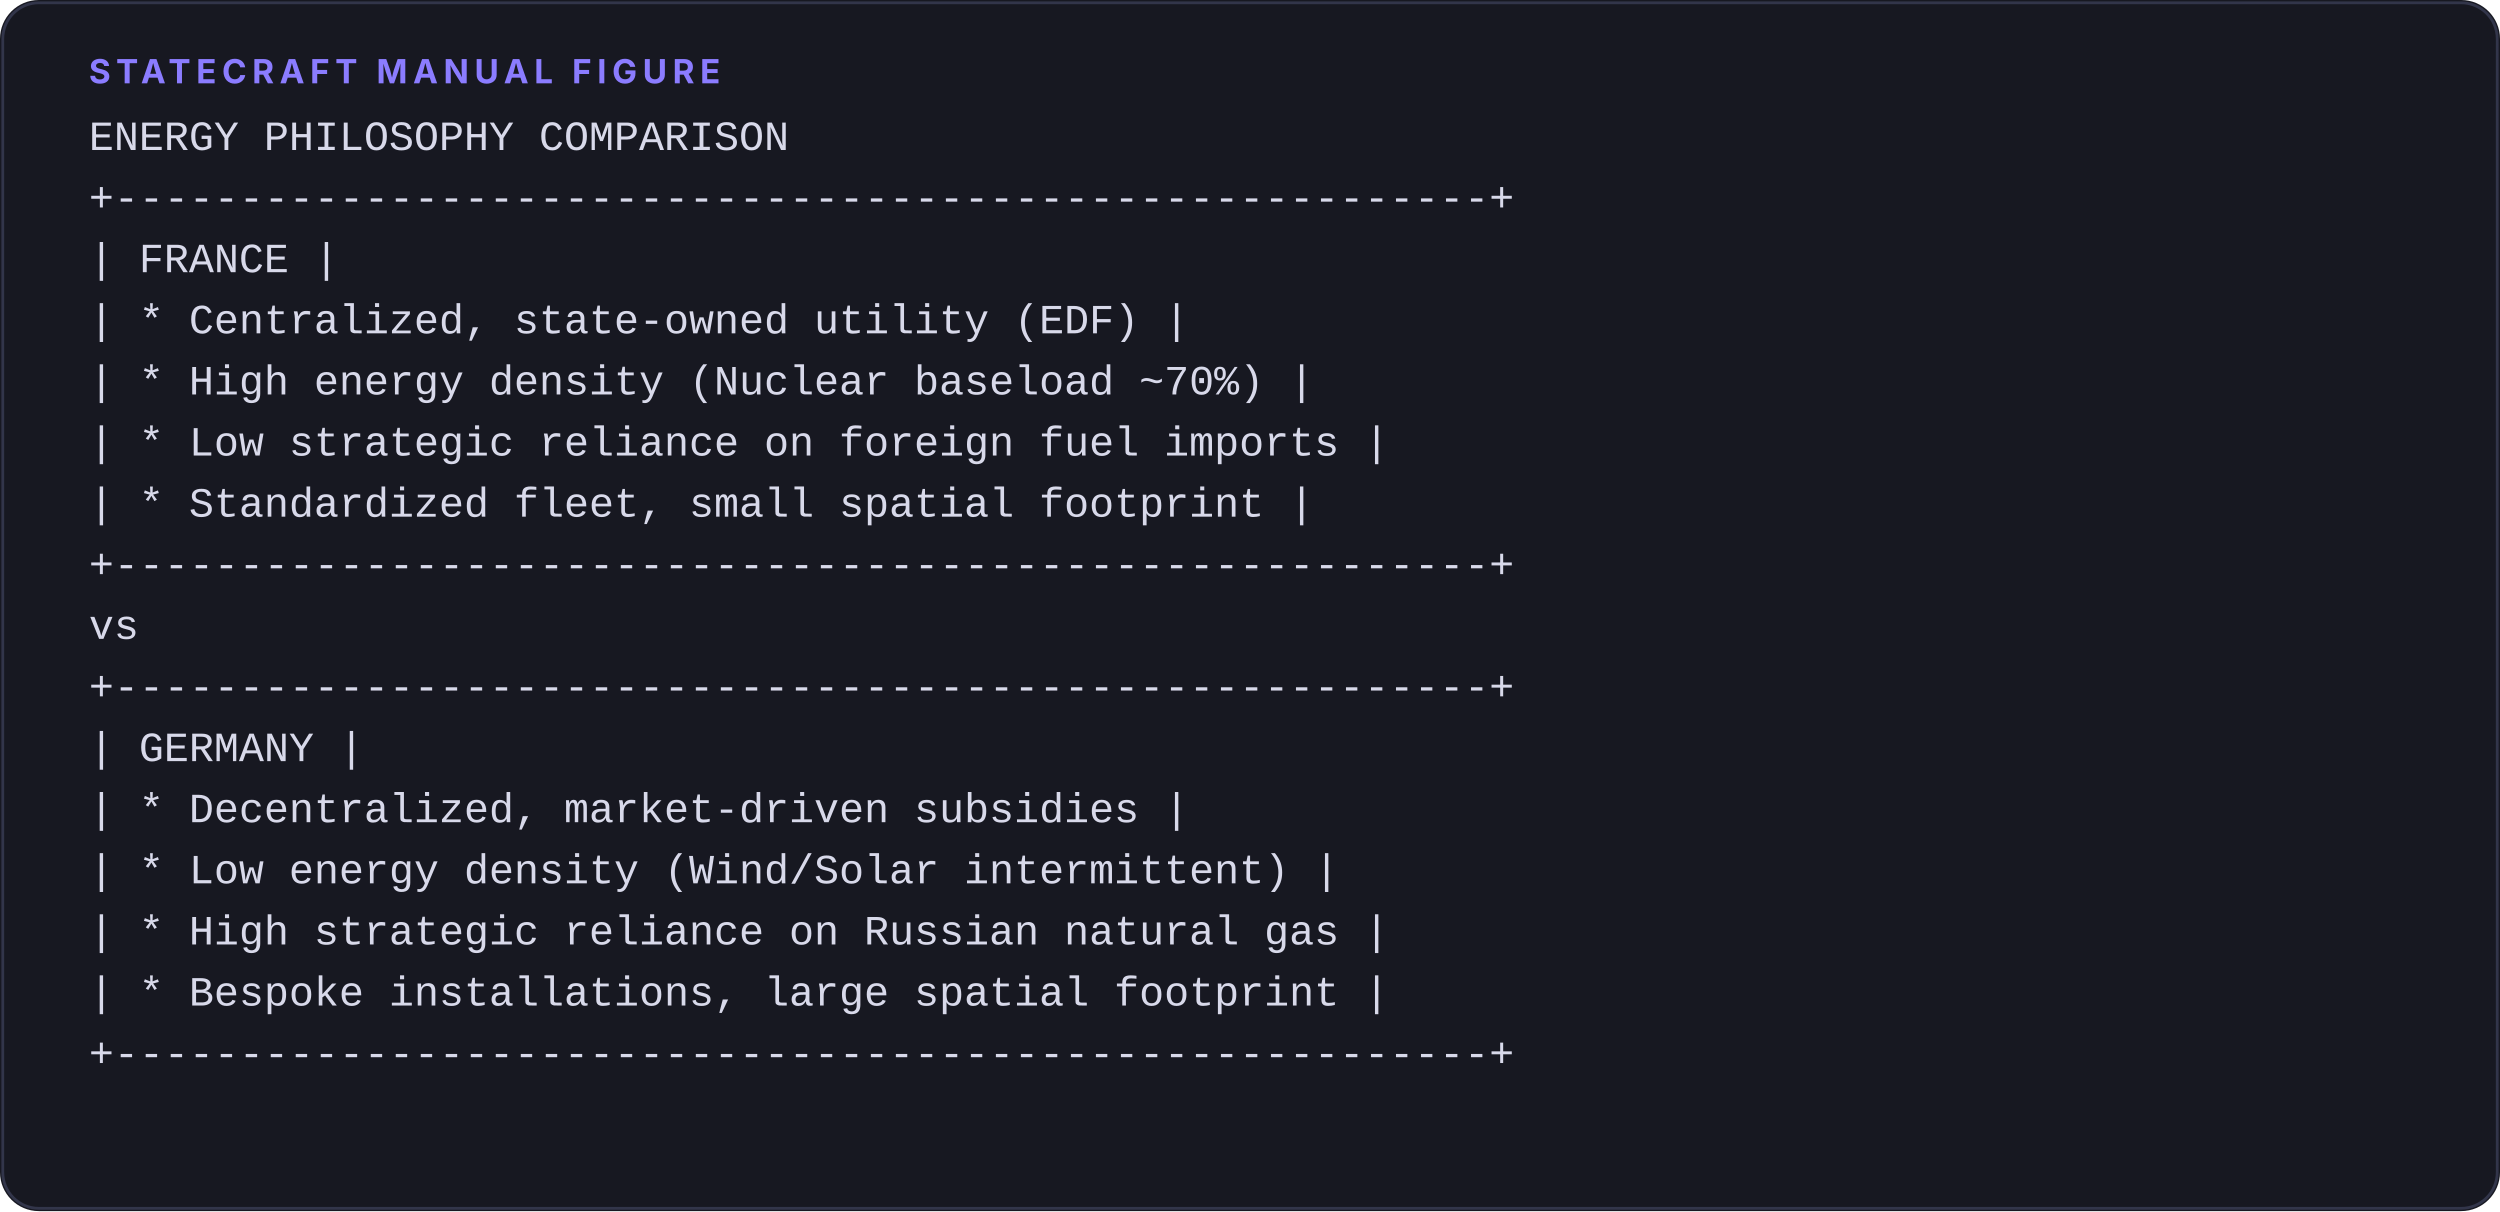
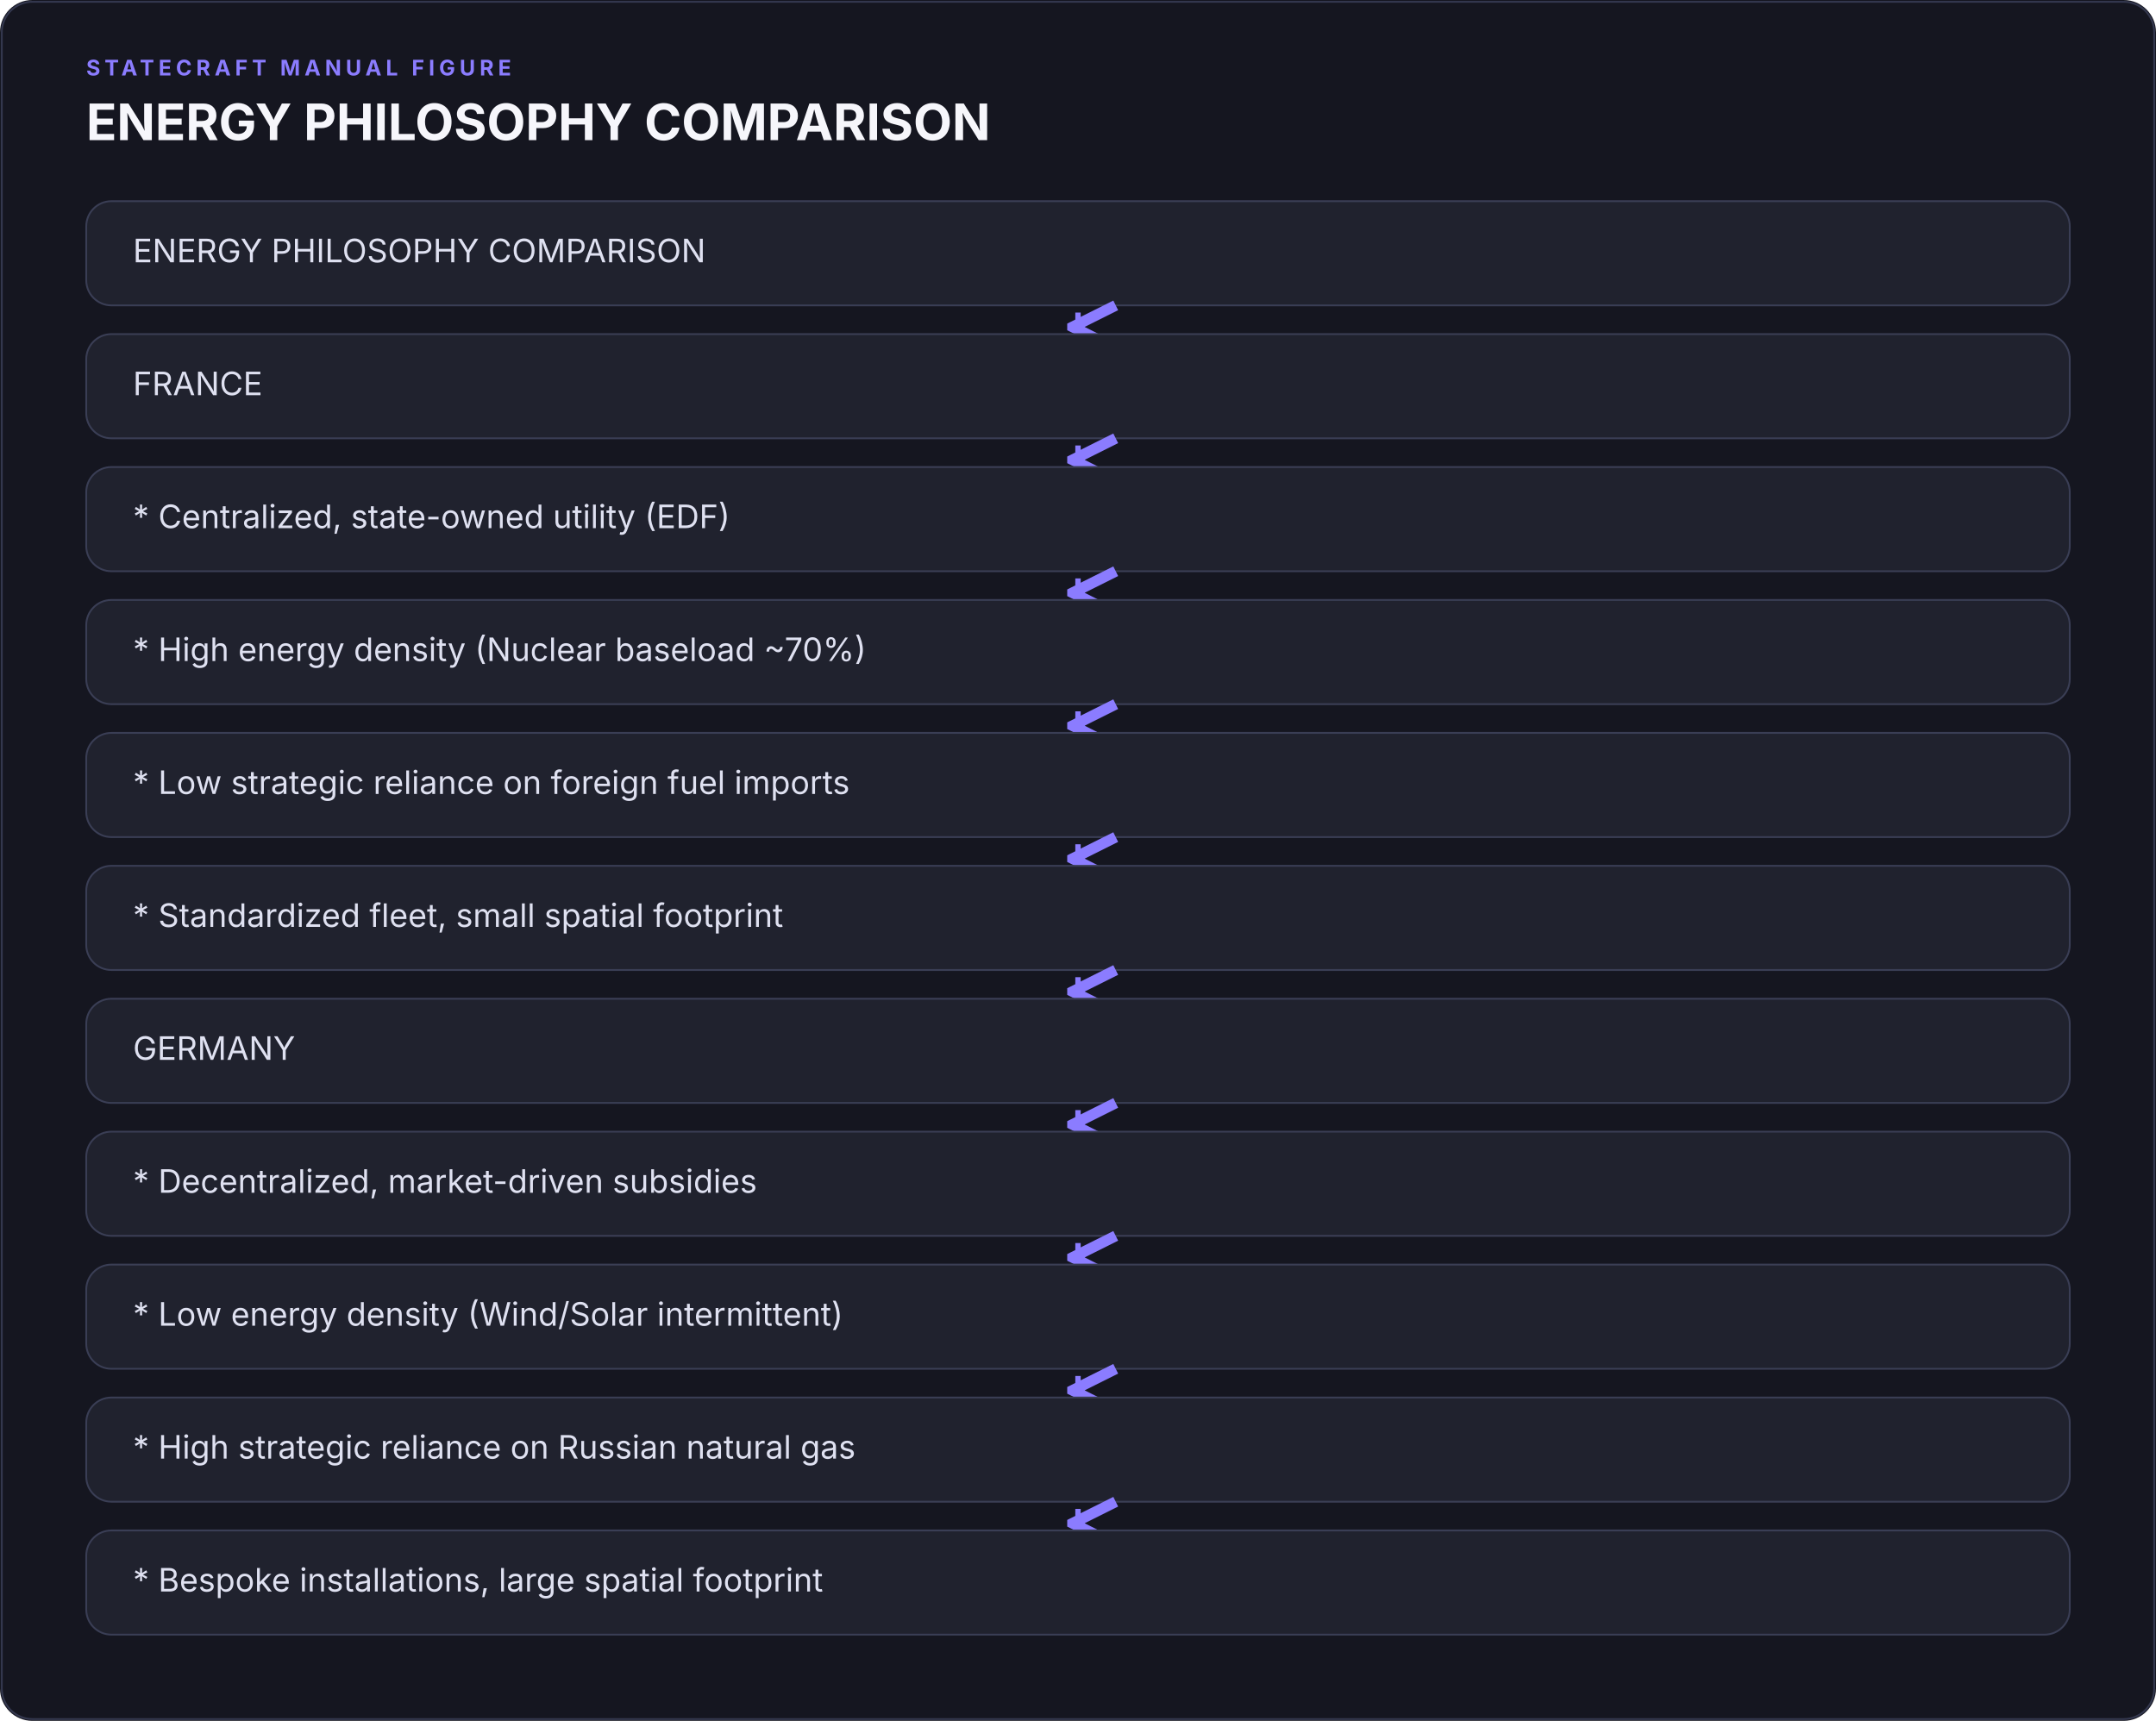
- <svg xmlns="http://www.w3.org/2000/svg" width="900" height="436" viewBox="0 0 900 436" role="img" aria-labelledby="title desc">
-   <rect width="900" height="436" rx="14" fill="#171821" />
-   <rect x="1" y="1" width="898" height="434" rx="13" fill="none" stroke="#32354a" />
-   <text x="32" y="30" class="label">STATECRAFT MANUAL FIGURE</text>
-   <text x="32" y="54" class="line">                  ENERGY PHILOSOPHY COMPARISON</text>
-   <text x="32" y="76" class="line">    +-------------------------------------------------------+</text>
-   <text x="32" y="98" class="line">    |                    FRANCE                             |</text>
-   <text x="32" y="120" class="line">    |  * Centralized, state-owned utility (EDF)             |</text>
-   <text x="32" y="142" class="line">    |  * High energy density (Nuclear baseload ~70%)        |</text>
-   <text x="32" y="164" class="line">    |  * Low strategic reliance on foreign fuel imports     |</text>
-   <text x="32" y="186" class="line">    |  * Standardized fleet, small spatial footprint        |</text>
-   <text x="32" y="208" class="line">    +-------------------------------------------------------+</text>
-   <text x="32" y="230" class="line">                              vs</text>
-   <text x="32" y="252" class="line">    +-------------------------------------------------------+</text>
-   <text x="32" y="274" class="line">    |                    GERMANY                            |</text>
-   <text x="32" y="296" class="line">    |  * Decentralized, market-driven subsidies             |</text>
-   <text x="32" y="318" class="line">    |  * Low energy density (Wind/Solar intermittent)       |</text>
-   <text x="32" y="340" class="line">    |  * High strategic reliance on Russian natural gas     |</text>
-   <text x="32" y="362" class="line">    |  * Bespoke installations, large spatial footprint     |</text>
-   <text x="32" y="384" class="line">    +-------------------------------------------------------+</text>
-   <style>.label{font:700 12px ui-sans-serif,system-ui,-apple-system,BlinkMacSystemFont,'Segoe UI',sans-serif;letter-spacing:2px;fill:#8b7cff}.line{font:15px ui-monospace,SFMono-Regular,Menlo,Consolas,'Liberation Mono',monospace;fill:#d8d9ea}</style>
+ <svg xmlns="http://www.w3.org/2000/svg" width="1200" height="958" viewBox="0 0 1200 958" role="img" aria-labelledby="title desc">
+   <rect width="1200" height="958" rx="18" fill="#151620" />
+   <rect x="1" y="1" width="1198" height="956" rx="17" fill="none" stroke="#34384f" />
+   <text x="48" y="42" class="eyebrow">STATECRAFT MANUAL FIGURE</text>
+   <text x="48" y="78" class="heading">ENERGY PHILOSOPHY COMPARISON</text>
+   <rect x="48" y="112" width="1104" height="58" rx="14" class="card" />
+   <text x="74" y="146" class="body">ENERGY PHILOSOPHY COMPARISON</text>
+   <path d="M600 174 v8" class="arrow" />
+   <rect x="48" y="186" width="1104" height="58" rx="14" class="card" />
+   <text x="74" y="220" class="body">FRANCE</text>
+   <path d="M600 248 v8" class="arrow" />
+   <rect x="48" y="260" width="1104" height="58" rx="14" class="card" />
+   <text x="74" y="294" class="body">* Centralized, state-owned utility (EDF)</text>
+   <path d="M600 322 v8" class="arrow" />
+   <rect x="48" y="334" width="1104" height="58" rx="14" class="card" />
+   <text x="74" y="368" class="body">* High energy density (Nuclear baseload ~70%)</text>
+   <path d="M600 396 v8" class="arrow" />
+   <rect x="48" y="408" width="1104" height="58" rx="14" class="card" />
+   <text x="74" y="442" class="body">* Low strategic reliance on foreign fuel imports</text>
+   <path d="M600 470 v8" class="arrow" />
+   <rect x="48" y="482" width="1104" height="58" rx="14" class="card" />
+   <text x="74" y="516" class="body">* Standardized fleet, small spatial footprint</text>
+   <path d="M600 544 v8" class="arrow" />
+   <rect x="48" y="556" width="1104" height="58" rx="14" class="card" />
+   <text x="74" y="590" class="body">GERMANY</text>
+   <path d="M600 618 v8" class="arrow" />
+   <rect x="48" y="630" width="1104" height="58" rx="14" class="card" />
+   <text x="74" y="664" class="body">* Decentralized, market-driven subsidies</text>
+   <path d="M600 692 v8" class="arrow" />
+   <rect x="48" y="704" width="1104" height="58" rx="14" class="card" />
+   <text x="74" y="738" class="body">* Low energy density (Wind/Solar intermittent)</text>
+   <path d="M600 766 v8" class="arrow" />
+   <rect x="48" y="778" width="1104" height="58" rx="14" class="card" />
+   <text x="74" y="812" class="body">* High strategic reliance on Russian natural gas</text>
+   <path d="M600 840 v8" class="arrow" />
+   <rect x="48" y="852" width="1104" height="58" rx="14" class="card" />
+   <text x="74" y="886" class="body">* Bespoke installations, large spatial footprint</text>
+   <style>
+     .eyebrow{font:700 12px ui-sans-serif,system-ui,-apple-system,BlinkMacSystemFont,'Segoe UI',sans-serif;letter-spacing:2.4px;fill:#8b7cff}.heading{font:700 28px ui-sans-serif,system-ui,-apple-system,BlinkMacSystemFont,'Segoe UI',sans-serif;fill:#f6f6fb}.card{fill:#20222e;stroke:#3a3e55}.body{font:18px ui-sans-serif,system-ui,-apple-system,BlinkMacSystemFont,'Segoe UI',sans-serif;fill:#dfe1f1}.arrow{stroke:#8b7cff;stroke-width:3;marker-end:url(#arrow)}
+   </style>
+   <defs>
+     <marker id="arrow" markerWidth="10" markerHeight="10" refX="5" refY="8" orient="auto">
+       <path d="M1,1 L5,9 L9,1" fill="none" stroke="#8b7cff" stroke-width="2" />
+     </marker>
+   </defs>
</svg>
